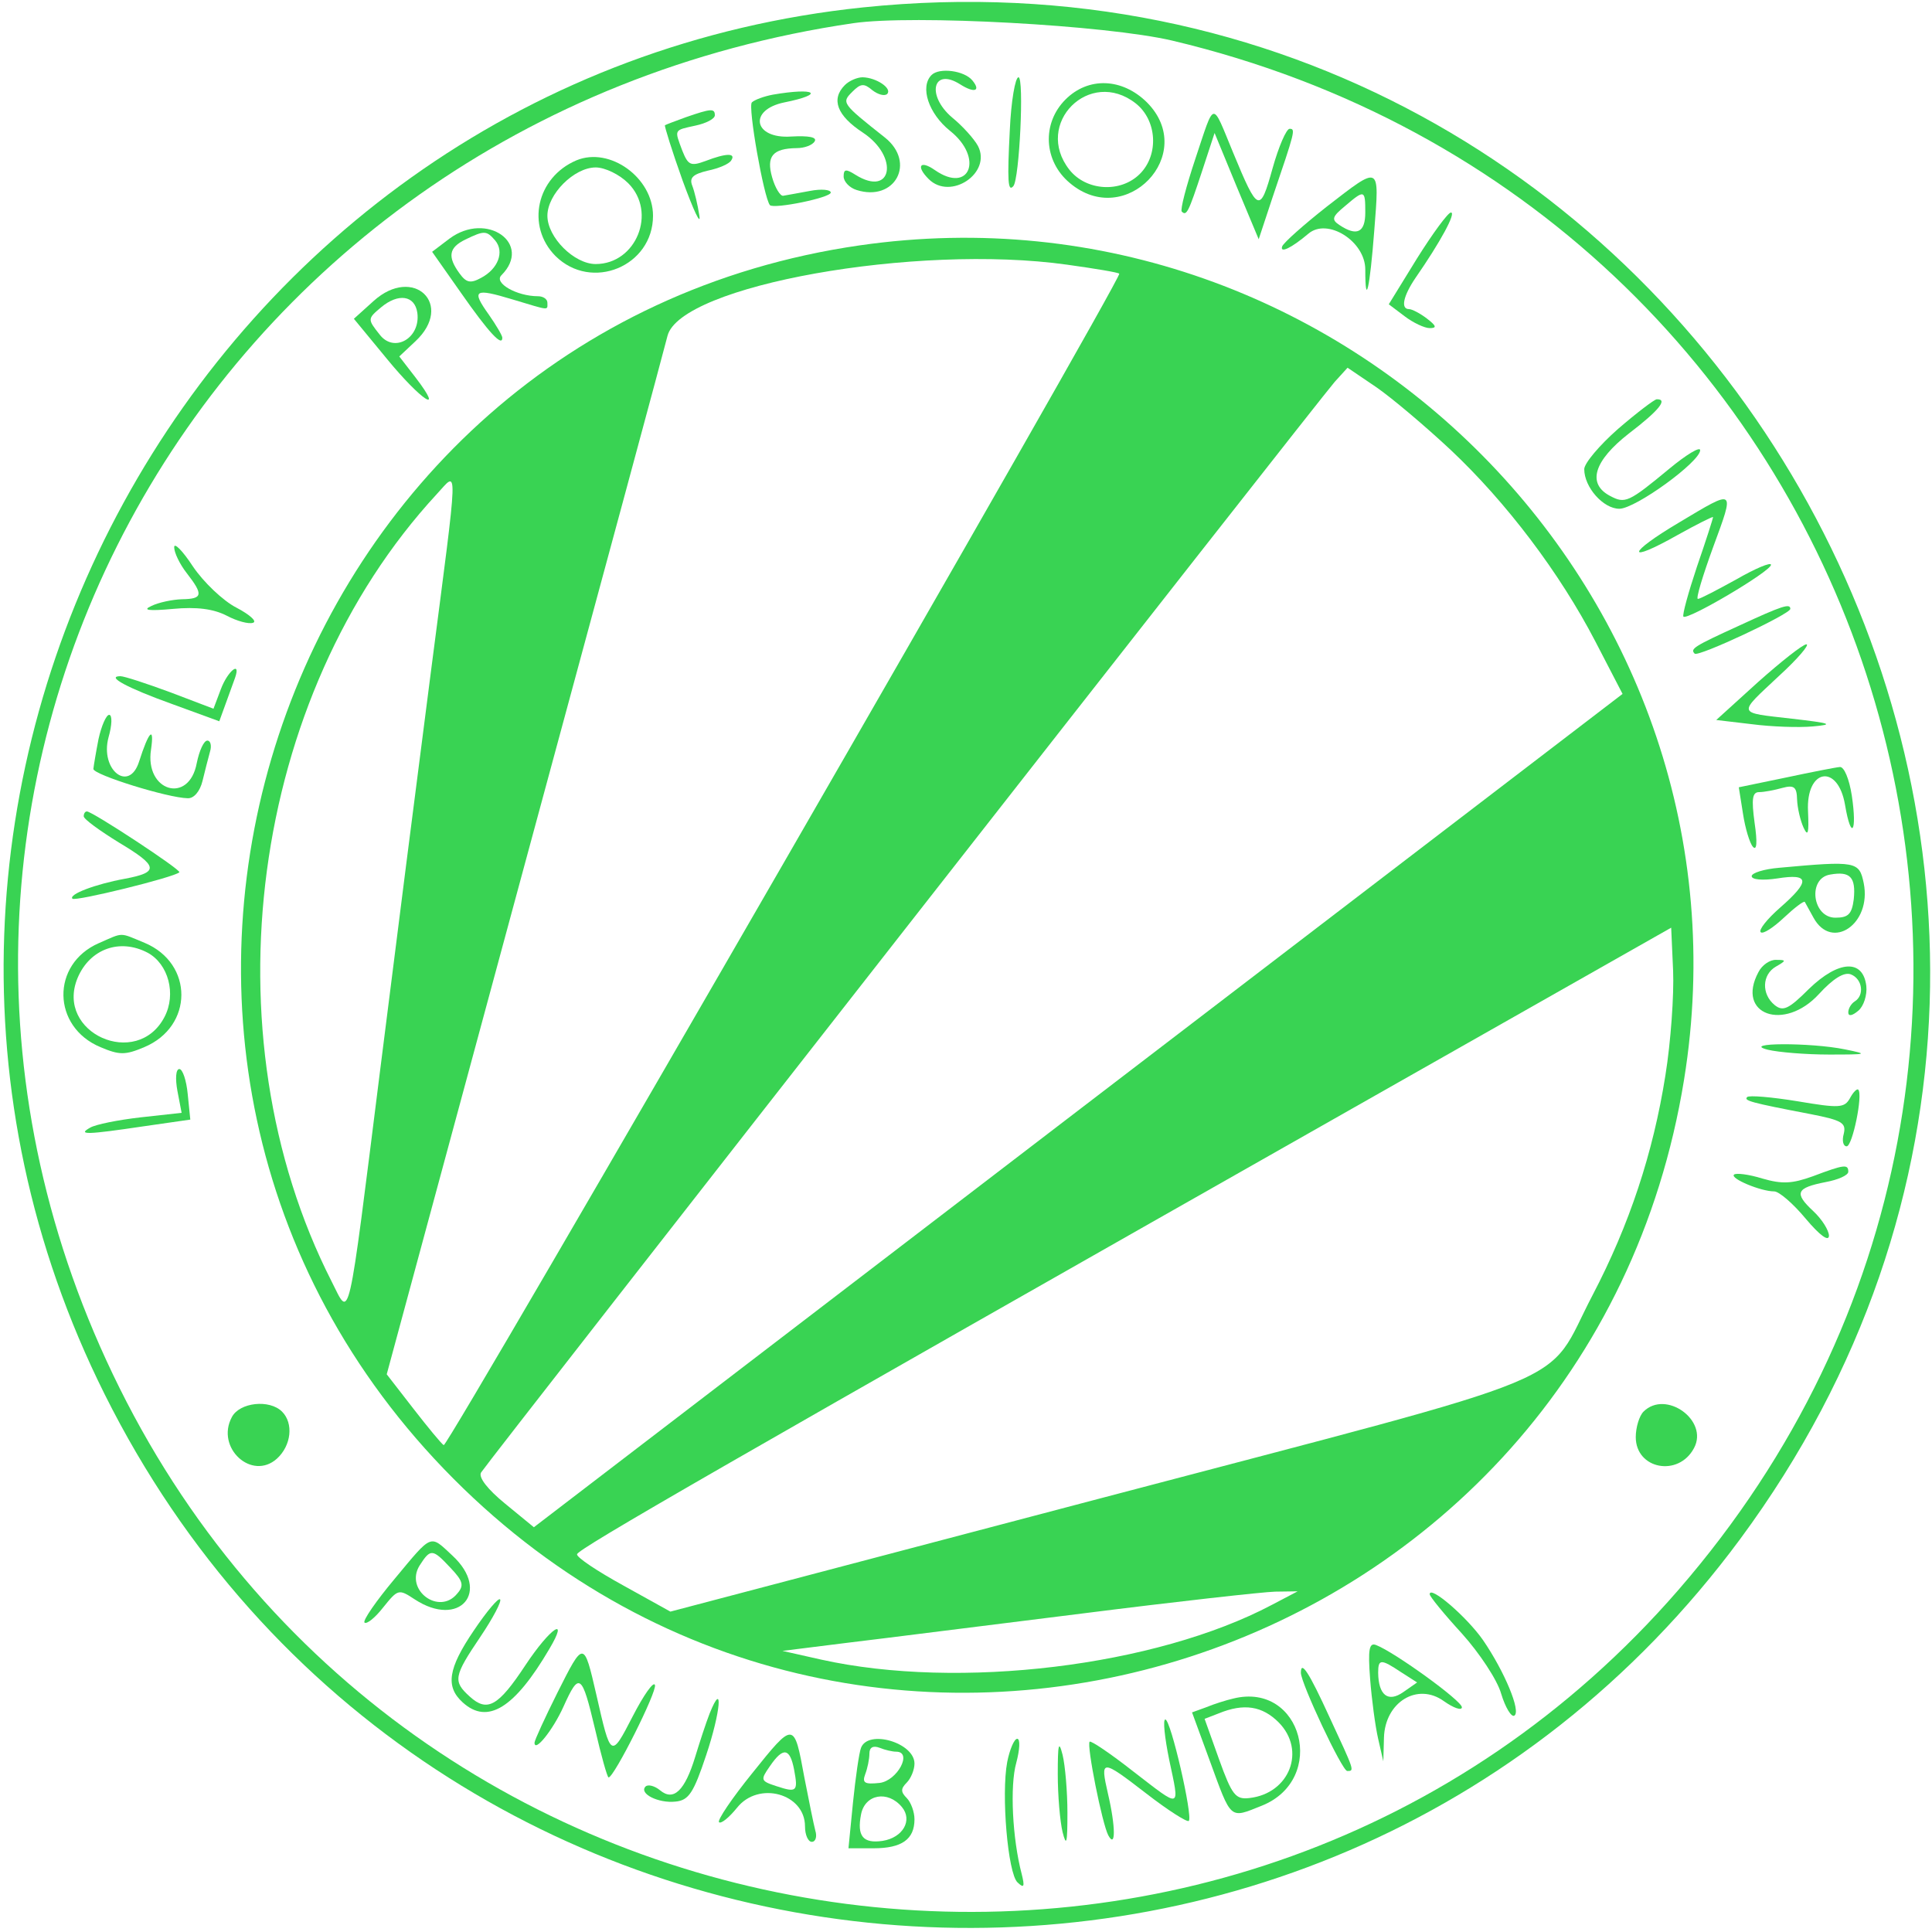
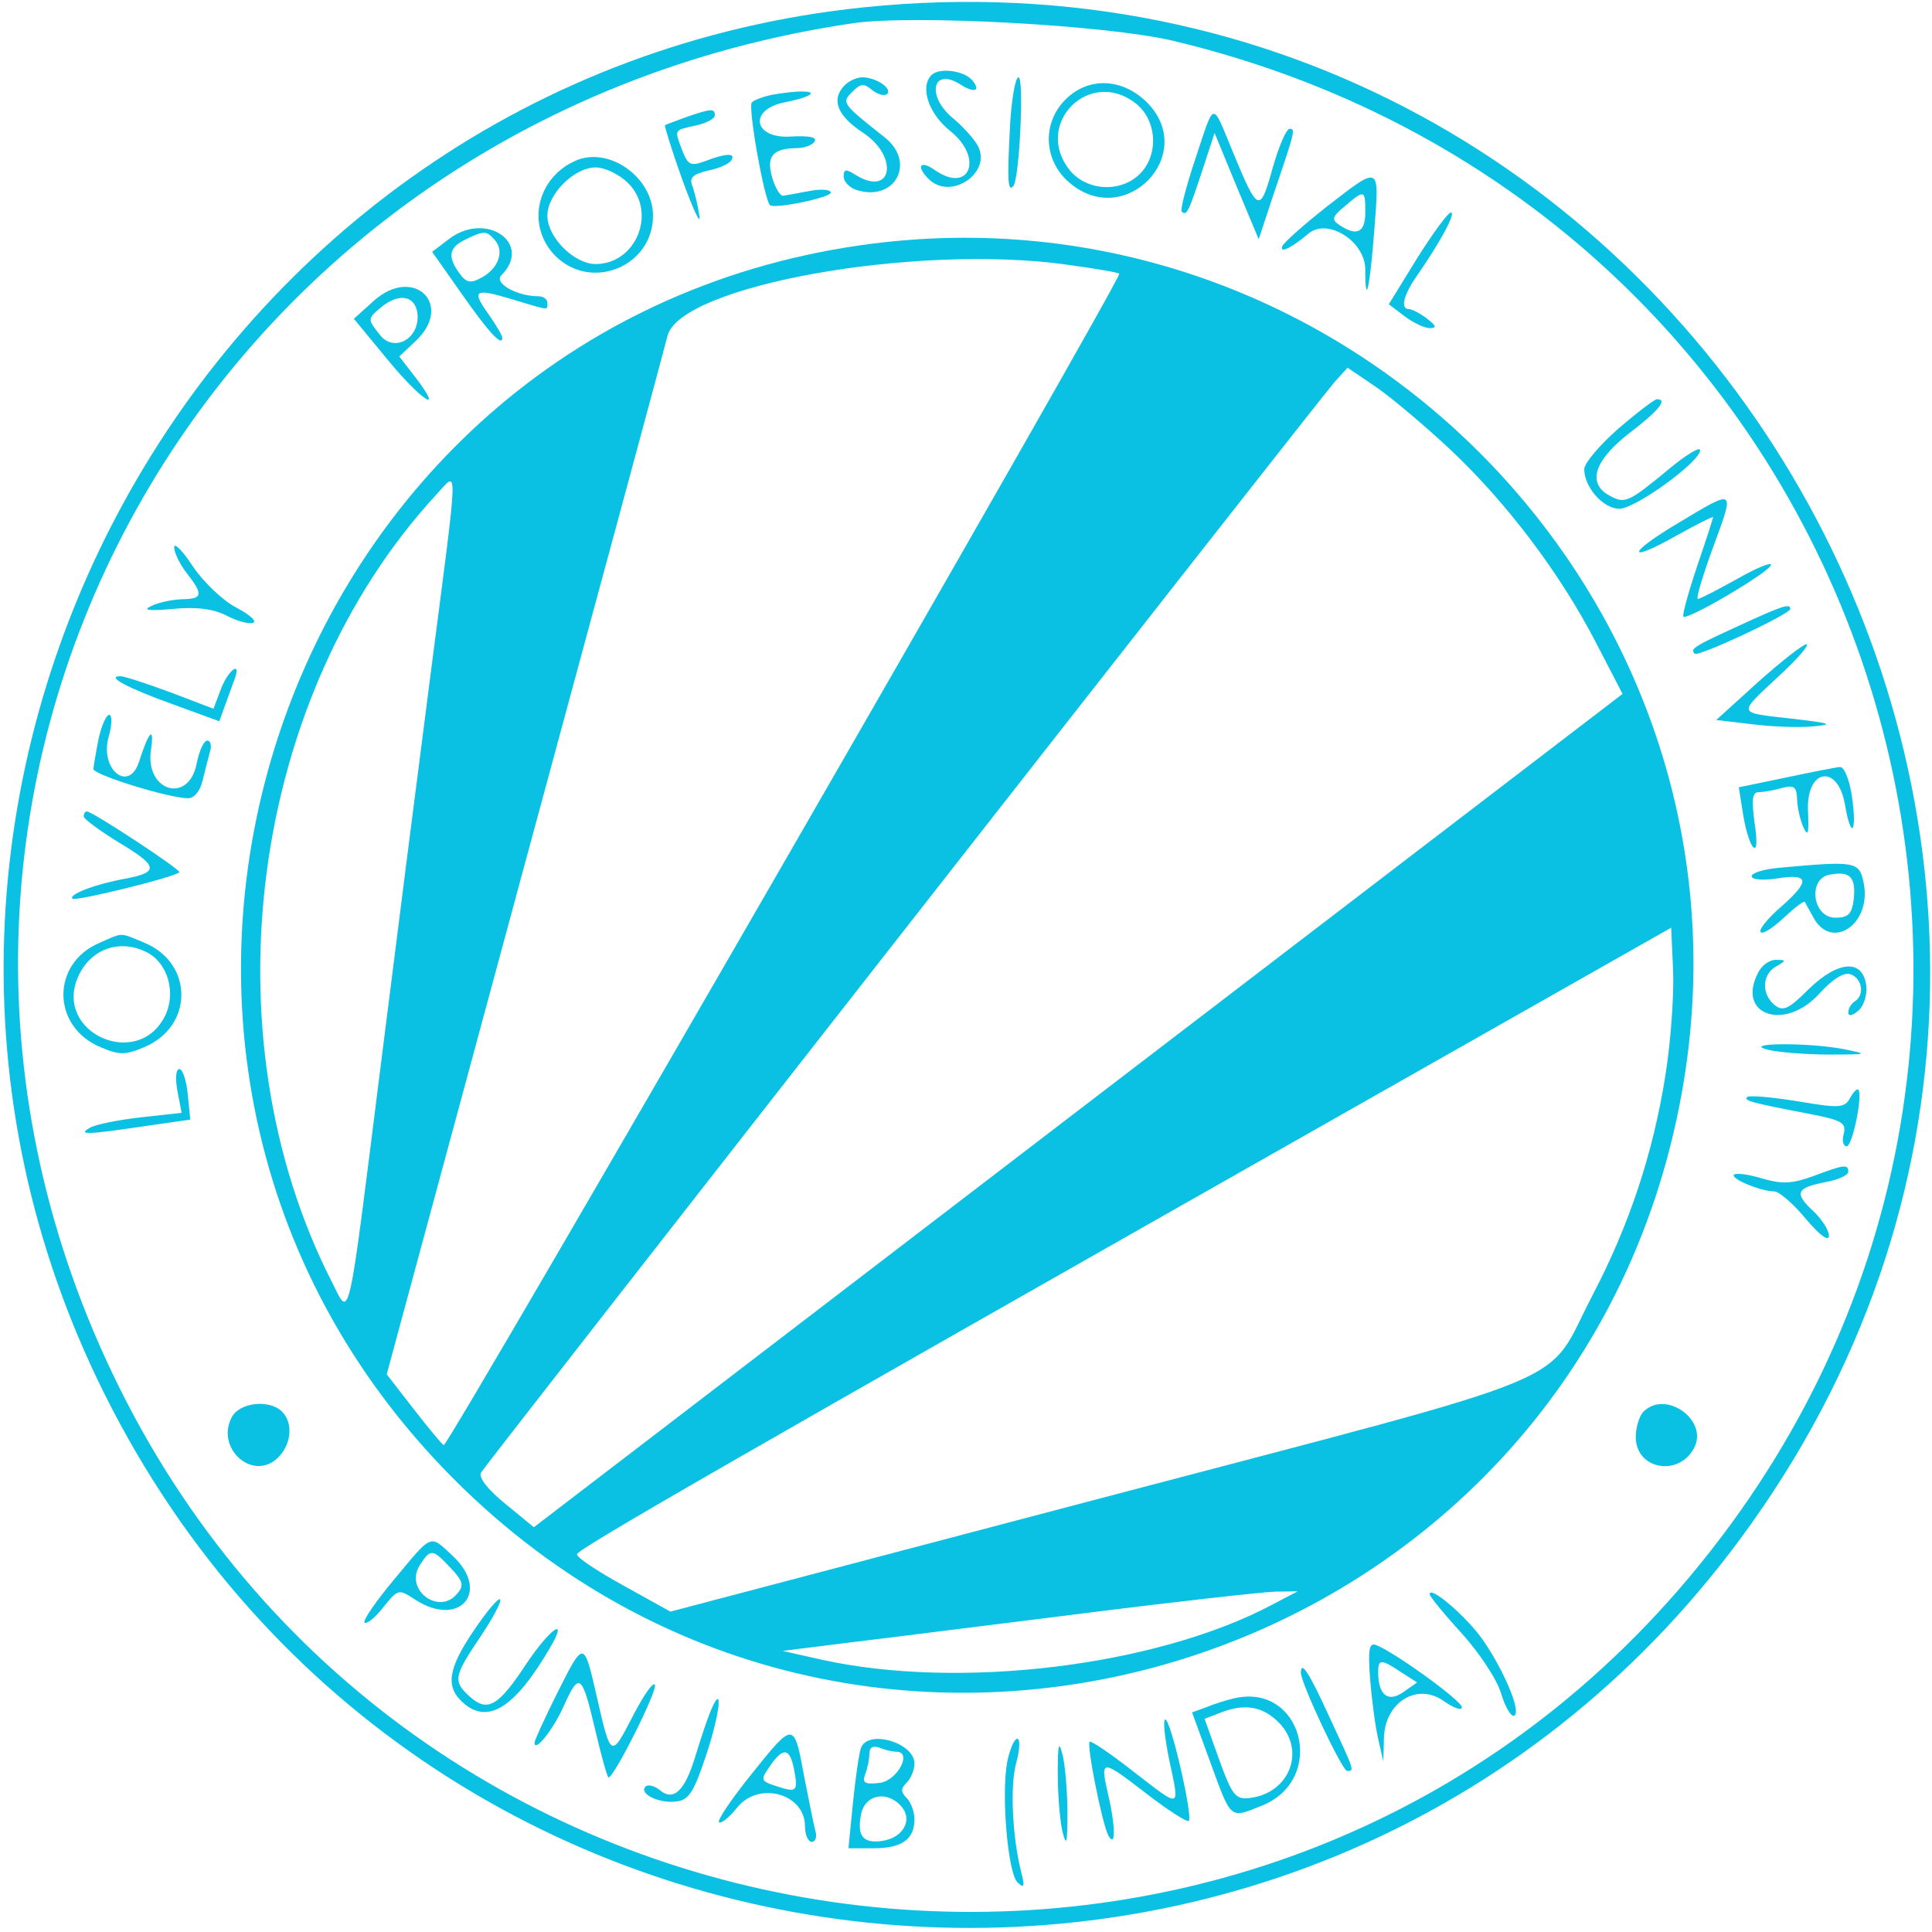
<svg xmlns="http://www.w3.org/2000/svg" version="1.0" width="300pt" height="300pt" viewBox="0 0 300 300" preserveAspectRatio="xMidYMid meet">
-   <g transform="translate(0,300) scale(0.05,-0.05)" fill="#eb1212" stroke="none">
-     <path d="M2680 5977 c-2057 -214 -3281 -2452 -2355 -4307 997 -1997 3754 -2241 5079 -450 1543 2087 -140 5025 -2724 4757z m960 -103 c2186 -518 3038 -3123 1573 -4811 -1363 -1571 -3915 -1240 -4842 627 -906 1823 231 3938 2279 4238 185 27 785 -6 990 -54z" fill="#39d353" />
-     <path d="M2893 5767 c-37 -37 -9 -120 57 -173 106 -84 62 -198 -47 -122 -46 32 -59 12 -19 -28 68 -68 197 19 153 103 -12 22 -48 62 -80 88 -81 69 -60 157 25 103 44 -28 65 -21 38 12 -25 31 -103 41 -127 17z" fill="#39d353" />
-     <path d="M2624 5736 c-44 -44 -25 -95 56 -148 113 -75 91 -202 -23 -131 -30 19 -37 18 -37 -5 0 -16 18 -35 40 -42 119 -38 186 85 88 163 -134 106 -135 108 -101 142 26 26 36 27 62 5 18 -14 38 -19 46 -12 17 17 -33 51 -76 52 -17 0 -42 -11 -55 -24z" fill="#39d353" />
-     <path d="M3136 5595 c-8 -156 -6 -193 11 -173 19 21 34 338 16 338 -10 0 -23 -74 -27 -165z" fill="#39d353" />
-     <path d="M3309 5691 c-74 -74 -68 -191 13 -259 173 -147 400 89 240 250 -77 76 -182 80 -253 9z m218 -12 c66 -52 73 -159 13 -219 -60 -60 -167 -53 -219 13 -112 143 63 318 206 206z" fill="#39d353" />
-     <path d="M2400 5706 c-27 -5 -57 -16 -65 -24 -13 -12 37 -296 56 -319 12 -13 189 23 189 39 0 9 -29 12 -65 5 -36 -7 -73 -13 -83 -15 -9 -1 -25 25 -34 57 -19 66 2 90 76 91 24 0 49 9 56 21 8 13 -18 18 -73 15 -117 -8 -134 83 -21 106 129 26 97 47 -36 24z" fill="#39d353" />
-     <path d="M2130 5636 c-33 -12 -62 -23 -65 -25 -2 -2 22 -80 55 -172 34 -93 57 -142 52 -109 -5 33 -15 75 -22 93 -10 25 2 36 48 47 34 7 67 21 73 32 15 23 -15 23 -80 -2 -46 -17 -54 -13 -72 32 -25 67 -27 63 41 78 33 7 60 21 60 32 0 22 -12 21 -90 -6z" fill="#39d353" />
-     <path d="M3712 5506 c-28 -84 -47 -157 -42 -163 15 -15 21 -2 63 125 l39 119 68 -165 69 -165 43 130 c70 206 72 213 53 213 -10 0 -34 -55 -53 -123 -39 -140 -45 -138 -122 48 -68 164 -56 166 -118 -19z" fill="#39d353" />
-     <path d="M1790 5502 c-124 -53 -157 -204 -65 -297 112 -111 303 -32 303 125 0 118 -134 215 -238 172z m161 -71 c90 -90 25 -251 -101 -251 -67 0 -150 83 -150 150 0 67 83 150 150 150 29 0 74 -22 101 -49z" fill="#39d353" />
-     <path d="M4120 5358 c-71 -56 -133 -111 -138 -123 -8 -23 29 -5 81 39 59 51 177 -23 177 -111 0 -121 14 -60 28 122 16 205 20 203 -148 73z m120 -18 c0 -62 -26 -75 -80 -39 -26 17 -23 26 17 59 61 52 63 51 63 -20z" fill="#39d353" />
-     <path d="M4401 5198 l-88 -143 49 -37 c26 -20 62 -37 78 -37 23 0 21 7 -9 30 -21 16 -46 29 -55 29 -27 0 -18 41 20 97 77 111 127 203 110 203 -9 0 -56 -64 -105 -142z" fill="#39d353" />
-     <path d="M1396 5259 l-54 -41 90 -128 c86 -123 128 -168 128 -139 0 7 -19 39 -42 72 -55 77 -45 83 74 47 117 -35 108 -35 108 -10 0 11 -13 20 -29 20 -66 0 -138 41 -114 65 98 98 -45 200 -161 114z m142 -6 c29 -35 9 -88 -44 -116 -33 -18 -46 -15 -67 14 -38 52 -33 80 18 105 60 29 66 28 93 -3z" fill="#39d353" />
-     <path d="M2670 5238 c-1824 -263 -2568 -2519 -1262 -3830 1300 -1305 3527 -583 3822 1239 242 1494 -1055 2808 -2560 2591z m644 -60 c86 -12 159 -24 162 -28 11 -11 -2085 -3646 -2098 -3638 -7 4 -49 55 -94 113 l-83 107 430 1589 c237 874 436 1610 442 1636 40 156 771 287 1241 221z m1192 -576 c172 -162 338 -381 449 -595 l84 -162 -1691 -1294 -1690 -1294 -89 73 c-54 44 -84 82 -75 97 22 35 2606 3337 2651 3387 l40 44 90 -61 c49 -34 153 -122 231 -195z m-3167 -682 c-42 -324 -113 -882 -158 -1240 -103 -819 -93 -774 -151 -660 -392 770 -253 1818 326 2445 68 73 69 119 -17 -545z m3833 -1260 c-38 -241 -112 -464 -226 -682 -153 -292 1 -228 -1520 -629 l-1344 -354 -146 81 c-80 44 -145 87 -144 97 1 16 450 274 2458 1413 l940 533 6 -134 c3 -74 -7 -220 -24 -325z m-1222 -1644 c-361 -191 -972 -265 -1400 -170 l-120 27 200 25 c110 13 439 55 730 91 292 37 562 67 600 68 l70 1 -80 -42z" fill="#39d353" />
-     <path d="M1160 5065 l-61 -55 103 -125 c106 -129 180 -177 89 -58 l-51 66 50 47 c122 114 -6 237 -130 125z m136 -36 c11 -79 -72 -127 -117 -68 -38 48 -38 49 5 85 53 44 104 37 112 -17z" fill="#39d353" />
-     <path d="M5025 4668 c-58 -51 -105 -107 -105 -125 0 -56 59 -123 109 -123 50 0 251 146 251 182 0 12 -43 -14 -95 -57 -128 -106 -138 -110 -185 -85 -72 38 -50 109 59 194 93 71 122 107 86 106 -8 -1 -62 -42 -120 -92z" fill="#39d353" />
-     <path d="M5214 4377 c-162 -96 -166 -130 -5 -39 61 34 111 59 111 56 0 -4 -22 -73 -50 -154 -27 -81 -46 -150 -42 -155 13 -12 272 141 272 161 0 9 -48 -11 -107 -45 -60 -33 -113 -61 -120 -61 -7 0 15 72 47 160 68 185 71 183 -106 77z" fill="#39d353" />
-     <path d="M541 4300 c0 -16 17 -52 39 -80 52 -67 50 -80 -15 -81 -30 -1 -73 -10 -95 -21 -29 -13 -9 -16 67 -9 74 7 126 0 167 -21 32 -17 69 -27 82 -22 13 4 -10 25 -52 47 -41 21 -102 79 -135 128 -32 49 -59 76 -58 59z" fill="#39d353" />
-     <path d="M5401 4057 c-140 -64 -153 -72 -138 -87 11 -11 297 123 297 139 0 18 -25 10 -159 -52z" fill="#39d353" />
-     <path d="M5460 3882 l-130 -118 110 -13 c61 -8 146 -11 190 -7 67 6 57 10 -65 24 -173 20 -170 11 -40 133 58 53 96 98 85 98 -11 0 -78 -53 -150 -117z" fill="#39d353" />
-     <path d="M686 3860 l-23 -61 -134 51 c-73 27 -143 50 -155 50 -46 0 20 -36 162 -87 l145 -53 20 55 c11 30 24 66 29 80 19 55 -23 21 -44 -35z" fill="#39d353" />
-     <path d="M306 3705 c-8 -41 -15 -83 -16 -93 0 -18 231 -90 293 -91 19 -1 38 21 46 54 7 30 18 71 23 90 6 19 2 35 -8 35 -11 0 -25 -31 -33 -70 -24 -129 -162 -88 -142 42 11 76 -7 57 -37 -37 -31 -98 -122 -26 -95 75 11 38 12 70 2 70 -9 0 -24 -34 -33 -75z" fill="#39d353" />
-     <path d="M5545 3585 l-145 -30 13 -82 c7 -46 21 -92 31 -103 12 -13 14 14 5 75 -10 74 -7 95 14 95 15 0 47 6 72 13 37 10 45 3 46 -36 1 -26 10 -65 20 -87 14 -30 17 -18 14 50 -7 133 93 150 115 20 19 -112 38 -85 21 29 -8 52 -24 90 -37 89 -13 -1 -89 -16 -169 -33z" fill="#39d353" />
-     <path d="M260 3465 c0 -9 50 -45 110 -82 122 -73 125 -92 18 -112 -93 -17 -176 -49 -163 -62 9 -9 315 66 332 82 7 7 -270 189 -287 189 -6 0 -10 -7 -10 -15z" fill="#39d353" />
-     <path d="M5525 3305 c-47 -4 -85 -16 -85 -26 0 -11 34 -14 80 -7 100 16 103 -8 8 -91 -40 -35 -67 -69 -60 -76 7 -7 39 14 72 45 33 31 62 53 65 49 3 -5 15 -27 27 -49 57 -104 181 -19 156 107 -14 68 -23 70 -263 48z m232 -98 c-6 -46 -17 -57 -57 -57 -72 0 -87 123 -16 134 62 11 80 -8 73 -77z" fill="#39d353" />
-     <path d="M307 3071 c-149 -65 -146 -260 5 -323 59 -25 77 -25 136 0 153 64 154 260 1 324 -80 33 -64 33 -142 -1z m152 -30 c64 -35 89 -128 52 -199 -85 -164 -341 -50 -270 121 38 90 131 124 218 78z" fill="#39d353" />
-     <path d="M5461 2981 c-71 -132 80 -186 188 -68 44 48 78 69 99 61 36 -14 43 -65 12 -84 -11 -7 -20 -22 -20 -34 0 -13 12 -11 31 5 17 14 28 49 25 77 -10 84 -86 80 -178 -9 -64 -64 -81 -71 -107 -50 -41 34 -39 94 4 119 33 19 33 21 1 21 -19 1 -44 -16 -55 -38z" fill="#39d353" />
-     <path d="M5490 2740 c33 -8 119 -15 190 -15 120 0 124 1 50 16 -107 22 -327 21 -240 -1z" fill="#39d353" />
-     <path d="M551 2612 l13 -68 -127 -14 c-70 -8 -140 -22 -157 -32 -41 -23 -10 -22 165 4 l146 21 -8 79 c-4 43 -16 78 -26 78 -11 0 -13 -30 -6 -68z" fill="#39d353" />
-     <path d="M5745 2589 c-17 -30 -33 -31 -163 -9 -80 13 -150 19 -156 13 -11 -11 9 -17 197 -53 97 -19 111 -27 103 -61 -6 -21 -2 -39 9 -39 18 0 51 161 36 176 -4 4 -16 -8 -26 -27z" fill="#39d353" />
-     <path d="M5630 2347 c-64 -23 -95 -25 -157 -7 -42 13 -82 18 -88 12 -12 -12 83 -52 125 -52 15 0 59 -38 98 -85 43 -51 71 -72 72 -53 0 17 -22 52 -49 77 -60 56 -53 72 39 90 38 7 70 21 70 32 0 24 -12 23 -110 -14z" fill="#39d353" />
-     <path d="M720 1599 c-51 -95 62 -199 140 -129 45 41 52 110 16 146 -39 39 -132 29 -156 -17z" fill="#39d353" />
-     <path d="M5104 1616 c-13 -13 -24 -49 -24 -79 0 -100 133 -125 181 -34 46 86 -88 182 -157 113z" fill="#39d353" />
-     <path d="M1225 1096 c-57 -68 -99 -129 -93 -135 7 -6 33 15 58 47 46 57 48 58 98 25 139 -91 238 24 117 136 -71 66 -61 70 -180 -73z m174 35 c39 -41 43 -55 21 -80 -56 -69 -164 11 -117 87 34 53 40 53 96 -7z" fill="#39d353" />
-     <path d="M4440 1049 c0 -7 45 -62 100 -122 54 -60 110 -144 122 -187 13 -43 32 -74 41 -68 21 13 -30 136 -97 234 -50 72 -166 172 -166 143z" fill="#39d353" />
-     <path d="M1472 937 c-81 -119 -89 -175 -35 -224 77 -70 161 -18 269 166 63 106 3 66 -74 -50 -85 -129 -119 -147 -173 -98 -53 48 -50 63 33 186 39 58 67 111 61 116 -5 6 -42 -38 -81 -96z" fill="#39d353" />
-     <path d="M4255 786 c5 -64 16 -147 25 -186 l16 -70 2 73 c3 111 104 173 186 114 31 -22 56 -30 56 -19 0 20 -209 171 -266 193 -22 9 -26 -13 -19 -105z m96 21 l50 -32 -43 -30 c-47 -33 -77 -10 -78 60 0 43 8 44 71 2z" fill="#39d353" />
-     <path d="M1731 743 c-39 -78 -71 -148 -71 -155 0 -32 57 39 90 112 49 109 57 103 98 -70 19 -82 38 -150 42 -150 17 0 151 267 144 287 -4 13 -35 -31 -69 -97 -68 -132 -68 -131 -113 67 -39 169 -39 169 -121 6z" fill="#39d353" />
-     <path d="M4040 805 c0 -32 128 -305 144 -305 23 0 23 -1 -55 167 -64 140 -89 178 -89 138z" fill="#39d353" />
-     <path d="M3830 725 c-22 -5 -60 -17 -84 -27 l-44 -16 55 -150 c68 -186 61 -180 161 -140 206 82 126 386 -88 333z m141 -74 c86 -87 34 -221 -91 -235 -43 -5 -54 9 -94 120 l-45 126 44 17 c78 32 135 23 186 -28z" fill="#39d353" />
-     <path d="M2204 679 c-11 -28 -31 -89 -45 -135 -32 -105 -67 -139 -109 -104 -17 14 -37 19 -45 12 -22 -22 40 -53 93 -47 41 4 56 27 95 144 45 134 54 237 11 130z" fill="#39d353" />
-     <path d="M3631 535 c33 -156 40 -153 -112 -36 -70 55 -131 96 -135 92 -10 -10 39 -256 58 -291 23 -42 23 26 -1 129 -25 109 -21 109 119 1 67 -52 127 -90 132 -85 13 14 -56 315 -73 315 -8 0 -2 -56 12 -125z" fill="#39d353" />
-     <path d="M2336 493 c-63 -78 -109 -146 -103 -152 6 -6 31 14 56 45 67 84 211 44 211 -58 0 -27 10 -48 21 -48 12 0 17 16 11 35 -5 19 -20 93 -34 165 -32 175 -32 175 -162 13z m130 12 c13 -69 9 -73 -55 -52 -49 16 -50 19 -20 62 41 60 62 57 75 -10z" fill="#39d353" />
-     <path d="M2674 572 c-6 -15 -17 -92 -25 -170 l-14 -142 78 0 c88 0 127 28 127 90 0 23 -11 53 -24 66 -19 19 -19 29 0 48 13 13 24 40 24 59 0 65 -144 107 -166 49z m109 -12 c52 0 4 -90 -51 -97 -47 -5 -55 0 -45 27 7 18 13 47 13 64 0 19 11 26 32 18 17 -7 40 -12 51 -12z m18 -172 c34 -41 3 -95 -60 -105 -61 -9 -80 15 -67 82 12 63 83 76 127 23z" fill="#39d353" />
-     <path d="M3128 528 c-19 -101 2 -346 32 -374 20 -19 23 -14 13 26 -29 110 -37 274 -17 345 11 41 13 75 3 75 -9 0 -23 -32 -31 -72z" fill="#39d353" />
-     <path d="M3285 490 c0 -66 7 -147 15 -180 12 -47 15 -34 15 60 0 66 -7 147 -15 180 -12 47 -15 34 -15 -60z" fill="#39d353" />
+   <g transform="translate(0,300) scale(0.05,-0.05)" fill="#403b3b" stroke="none">
+     <path d="M2680 5977 c-2057 -214 -3281 -2452 -2355 -4307 997 -1997 3754 -2241 5079 -450 1543 2087 -140 5025 -2724 4757z m960 -103 c2186 -518 3038 -3123 1573 -4811 -1363 -1571 -3915 -1240 -4842 627 -906 1823 231 3938 2279 4238 185 27 785 -6 990 -54z" fill="#0bc1e3" />
+     <path d="M2893 5767 c-37 -37 -9 -120 57 -173 106 -84 62 -198 -47 -122 -46 32 -59 12 -19 -28 68 -68 197 19 153 103 -12 22 -48 62 -80 88 -81 69 -60 157 25 103 44 -28 65 -21 38 12 -25 31 -103 41 -127 17z" fill="#0bc1e3" />
+     <path d="M2624 5736 c-44 -44 -25 -95 56 -148 113 -75 91 -202 -23 -131 -30 19 -37 18 -37 -5 0 -16 18 -35 40 -42 119 -38 186 85 88 163 -134 106 -135 108 -101 142 26 26 36 27 62 5 18 -14 38 -19 46 -12 17 17 -33 51 -76 52 -17 0 -42 -11 -55 -24z" fill="#0bc1e3" />
+     <path d="M3136 5595 c-8 -156 -6 -193 11 -173 19 21 34 338 16 338 -10 0 -23 -74 -27 -165z" fill="#0bc1e3" />
+     <path d="M3309 5691 c-74 -74 -68 -191 13 -259 173 -147 400 89 240 250 -77 76 -182 80 -253 9z m218 -12 c66 -52 73 -159 13 -219 -60 -60 -167 -53 -219 13 -112 143 63 318 206 206z" fill="#0bc1e3" />
+     <path d="M2400 5706 c-27 -5 -57 -16 -65 -24 -13 -12 37 -296 56 -319 12 -13 189 23 189 39 0 9 -29 12 -65 5 -36 -7 -73 -13 -83 -15 -9 -1 -25 25 -34 57 -19 66 2 90 76 91 24 0 49 9 56 21 8 13 -18 18 -73 15 -117 -8 -134 83 -21 106 129 26 97 47 -36 24z" fill="#0bc1e3" />
+     <path d="M2130 5636 c-33 -12 -62 -23 -65 -25 -2 -2 22 -80 55 -172 34 -93 57 -142 52 -109 -5 33 -15 75 -22 93 -10 25 2 36 48 47 34 7 67 21 73 32 15 23 -15 23 -80 -2 -46 -17 -54 -13 -72 32 -25 67 -27 63 41 78 33 7 60 21 60 32 0 22 -12 21 -90 -6z" fill="#0bc1e3" />
+     <path d="M3712 5506 c-28 -84 -47 -157 -42 -163 15 -15 21 -2 63 125 l39 119 68 -165 69 -165 43 130 c70 206 72 213 53 213 -10 0 -34 -55 -53 -123 -39 -140 -45 -138 -122 48 -68 164 -56 166 -118 -19z" fill="#0bc1e3" />
+     <path d="M1790 5502 c-124 -53 -157 -204 -65 -297 112 -111 303 -32 303 125 0 118 -134 215 -238 172z m161 -71 c90 -90 25 -251 -101 -251 -67 0 -150 83 -150 150 0 67 83 150 150 150 29 0 74 -22 101 -49z" fill="#0bc1e3" />
+     <path d="M4120 5358 c-71 -56 -133 -111 -138 -123 -8 -23 29 -5 81 39 59 51 177 -23 177 -111 0 -121 14 -60 28 122 16 205 20 203 -148 73z m120 -18 c0 -62 -26 -75 -80 -39 -26 17 -23 26 17 59 61 52 63 51 63 -20z" fill="#0bc1e3" />
+     <path d="M4401 5198 l-88 -143 49 -37 c26 -20 62 -37 78 -37 23 0 21 7 -9 30 -21 16 -46 29 -55 29 -27 0 -18 41 20 97 77 111 127 203 110 203 -9 0 -56 -64 -105 -142z" fill="#0bc1e3" />
+     <path d="M1396 5259 l-54 -41 90 -128 c86 -123 128 -168 128 -139 0 7 -19 39 -42 72 -55 77 -45 83 74 47 117 -35 108 -35 108 -10 0 11 -13 20 -29 20 -66 0 -138 41 -114 65 98 98 -45 200 -161 114z m142 -6 c29 -35 9 -88 -44 -116 -33 -18 -46 -15 -67 14 -38 52 -33 80 18 105 60 29 66 28 93 -3z" fill="#0bc1e3" />
+     <path d="M2670 5238 c-1824 -263 -2568 -2519 -1262 -3830 1300 -1305 3527 -583 3822 1239 242 1494 -1055 2808 -2560 2591z m644 -60 c86 -12 159 -24 162 -28 11 -11 -2085 -3646 -2098 -3638 -7 4 -49 55 -94 113 l-83 107 430 1589 c237 874 436 1610 442 1636 40 156 771 287 1241 221z m1192 -576 c172 -162 338 -381 449 -595 l84 -162 -1691 -1294 -1690 -1294 -89 73 c-54 44 -84 82 -75 97 22 35 2606 3337 2651 3387 l40 44 90 -61 c49 -34 153 -122 231 -195z m-3167 -682 c-42 -324 -113 -882 -158 -1240 -103 -819 -93 -774 -151 -660 -392 770 -253 1818 326 2445 68 73 69 119 -17 -545z m3833 -1260 c-38 -241 -112 -464 -226 -682 -153 -292 1 -228 -1520 -629 l-1344 -354 -146 81 c-80 44 -145 87 -144 97 1 16 450 274 2458 1413 l940 533 6 -134 c3 -74 -7 -220 -24 -325z m-1222 -1644 c-361 -191 -972 -265 -1400 -170 l-120 27 200 25 c110 13 439 55 730 91 292 37 562 67 600 68 l70 1 -80 -42z" fill="#0bc1e3" />
+     <path d="M1160 5065 l-61 -55 103 -125 c106 -129 180 -177 89 -58 l-51 66 50 47 c122 114 -6 237 -130 125z m136 -36 c11 -79 -72 -127 -117 -68 -38 48 -38 49 5 85 53 44 104 37 112 -17z" fill="#0bc1e3" />
+     <path d="M5025 4668 c-58 -51 -105 -107 -105 -125 0 -56 59 -123 109 -123 50 0 251 146 251 182 0 12 -43 -14 -95 -57 -128 -106 -138 -110 -185 -85 -72 38 -50 109 59 194 93 71 122 107 86 106 -8 -1 -62 -42 -120 -92z" fill="#0bc1e3" />
+     <path d="M5214 4377 c-162 -96 -166 -130 -5 -39 61 34 111 59 111 56 0 -4 -22 -73 -50 -154 -27 -81 -46 -150 -42 -155 13 -12 272 141 272 161 0 9 -48 -11 -107 -45 -60 -33 -113 -61 -120 -61 -7 0 15 72 47 160 68 185 71 183 -106 77z" fill="#0bc1e3" />
+     <path d="M541 4300 c0 -16 17 -52 39 -80 52 -67 50 -80 -15 -81 -30 -1 -73 -10 -95 -21 -29 -13 -9 -16 67 -9 74 7 126 0 167 -21 32 -17 69 -27 82 -22 13 4 -10 25 -52 47 -41 21 -102 79 -135 128 -32 49 -59 76 -58 59z" fill="#0bc1e3" />
+     <path d="M5401 4057 c-140 -64 -153 -72 -138 -87 11 -11 297 123 297 139 0 18 -25 10 -159 -52z" fill="#0bc1e3" />
+     <path d="M5460 3882 l-130 -118 110 -13 c61 -8 146 -11 190 -7 67 6 57 10 -65 24 -173 20 -170 11 -40 133 58 53 96 98 85 98 -11 0 -78 -53 -150 -117z" fill="#0bc1e3" />
+     <path d="M686 3860 l-23 -61 -134 51 c-73 27 -143 50 -155 50 -46 0 20 -36 162 -87 l145 -53 20 55 c11 30 24 66 29 80 19 55 -23 21 -44 -35z" fill="#0bc1e3" />
+     <path d="M306 3705 c-8 -41 -15 -83 -16 -93 0 -18 231 -90 293 -91 19 -1 38 21 46 54 7 30 18 71 23 90 6 19 2 35 -8 35 -11 0 -25 -31 -33 -70 -24 -129 -162 -88 -142 42 11 76 -7 57 -37 -37 -31 -98 -122 -26 -95 75 11 38 12 70 2 70 -9 0 -24 -34 -33 -75z" fill="#0bc1e3" />
+     <path d="M5545 3585 l-145 -30 13 -82 c7 -46 21 -92 31 -103 12 -13 14 14 5 75 -10 74 -7 95 14 95 15 0 47 6 72 13 37 10 45 3 46 -36 1 -26 10 -65 20 -87 14 -30 17 -18 14 50 -7 133 93 150 115 20 19 -112 38 -85 21 29 -8 52 -24 90 -37 89 -13 -1 -89 -16 -169 -33z" fill="#0bc1e3" />
+     <path d="M260 3465 c0 -9 50 -45 110 -82 122 -73 125 -92 18 -112 -93 -17 -176 -49 -163 -62 9 -9 315 66 332 82 7 7 -270 189 -287 189 -6 0 -10 -7 -10 -15z" fill="#0bc1e3" />
+     <path d="M5525 3305 c-47 -4 -85 -16 -85 -26 0 -11 34 -14 80 -7 100 16 103 -8 8 -91 -40 -35 -67 -69 -60 -76 7 -7 39 14 72 45 33 31 62 53 65 49 3 -5 15 -27 27 -49 57 -104 181 -19 156 107 -14 68 -23 70 -263 48z m232 -98 c-6 -46 -17 -57 -57 -57 -72 0 -87 123 -16 134 62 11 80 -8 73 -77z" fill="#0bc1e3" />
+     <path d="M307 3071 c-149 -65 -146 -260 5 -323 59 -25 77 -25 136 0 153 64 154 260 1 324 -80 33 -64 33 -142 -1z m152 -30 c64 -35 89 -128 52 -199 -85 -164 -341 -50 -270 121 38 90 131 124 218 78z" fill="#0bc1e3" />
+     <path d="M5461 2981 c-71 -132 80 -186 188 -68 44 48 78 69 99 61 36 -14 43 -65 12 -84 -11 -7 -20 -22 -20 -34 0 -13 12 -11 31 5 17 14 28 49 25 77 -10 84 -86 80 -178 -9 -64 -64 -81 -71 -107 -50 -41 34 -39 94 4 119 33 19 33 21 1 21 -19 1 -44 -16 -55 -38z" fill="#0bc1e3" />
+     <path d="M5490 2740 c33 -8 119 -15 190 -15 120 0 124 1 50 16 -107 22 -327 21 -240 -1z" fill="#0bc1e3" />
+     <path d="M551 2612 l13 -68 -127 -14 c-70 -8 -140 -22 -157 -32 -41 -23 -10 -22 165 4 l146 21 -8 79 c-4 43 -16 78 -26 78 -11 0 -13 -30 -6 -68z" fill="#0bc1e3" />
+     <path d="M5745 2589 c-17 -30 -33 -31 -163 -9 -80 13 -150 19 -156 13 -11 -11 9 -17 197 -53 97 -19 111 -27 103 -61 -6 -21 -2 -39 9 -39 18 0 51 161 36 176 -4 4 -16 -8 -26 -27z" fill="#0bc1e3" />
+     <path d="M5630 2347 c-64 -23 -95 -25 -157 -7 -42 13 -82 18 -88 12 -12 -12 83 -52 125 -52 15 0 59 -38 98 -85 43 -51 71 -72 72 -53 0 17 -22 52 -49 77 -60 56 -53 72 39 90 38 7 70 21 70 32 0 24 -12 23 -110 -14z" fill="#0bc1e3" />
+     <path d="M720 1599 c-51 -95 62 -199 140 -129 45 41 52 110 16 146 -39 39 -132 29 -156 -17z" fill="#0bc1e3" />
+     <path d="M5104 1616 c-13 -13 -24 -49 -24 -79 0 -100 133 -125 181 -34 46 86 -88 182 -157 113z" fill="#0bc1e3" />
+     <path d="M1225 1096 c-57 -68 -99 -129 -93 -135 7 -6 33 15 58 47 46 57 48 58 98 25 139 -91 238 24 117 136 -71 66 -61 70 -180 -73z m174 35 c39 -41 43 -55 21 -80 -56 -69 -164 11 -117 87 34 53 40 53 96 -7z" fill="#0bc1e3" />
+     <path d="M4440 1049 c0 -7 45 -62 100 -122 54 -60 110 -144 122 -187 13 -43 32 -74 41 -68 21 13 -30 136 -97 234 -50 72 -166 172 -166 143z" fill="#0bc1e3" />
+     <path d="M1472 937 c-81 -119 -89 -175 -35 -224 77 -70 161 -18 269 166 63 106 3 66 -74 -50 -85 -129 -119 -147 -173 -98 -53 48 -50 63 33 186 39 58 67 111 61 116 -5 6 -42 -38 -81 -96z" fill="#0bc1e3" />
+     <path d="M4255 786 c5 -64 16 -147 25 -186 l16 -70 2 73 c3 111 104 173 186 114 31 -22 56 -30 56 -19 0 20 -209 171 -266 193 -22 9 -26 -13 -19 -105z m96 21 l50 -32 -43 -30 c-47 -33 -77 -10 -78 60 0 43 8 44 71 2z" fill="#0bc1e3" />
+     <path d="M1731 743 c-39 -78 -71 -148 -71 -155 0 -32 57 39 90 112 49 109 57 103 98 -70 19 -82 38 -150 42 -150 17 0 151 267 144 287 -4 13 -35 -31 -69 -97 -68 -132 -68 -131 -113 67 -39 169 -39 169 -121 6z" fill="#0bc1e3" />
+     <path d="M4040 805 c0 -32 128 -305 144 -305 23 0 23 -1 -55 167 -64 140 -89 178 -89 138z" fill="#0bc1e3" />
+     <path d="M3830 725 c-22 -5 -60 -17 -84 -27 l-44 -16 55 -150 c68 -186 61 -180 161 -140 206 82 126 386 -88 333z m141 -74 c86 -87 34 -221 -91 -235 -43 -5 -54 9 -94 120 l-45 126 44 17 c78 32 135 23 186 -28z" fill="#0bc1e3" />
+     <path d="M2204 679 c-11 -28 -31 -89 -45 -135 -32 -105 -67 -139 -109 -104 -17 14 -37 19 -45 12 -22 -22 40 -53 93 -47 41 4 56 27 95 144 45 134 54 237 11 130z" fill="#0bc1e3" />
+     <path d="M3631 535 c33 -156 40 -153 -112 -36 -70 55 -131 96 -135 92 -10 -10 39 -256 58 -291 23 -42 23 26 -1 129 -25 109 -21 109 119 1 67 -52 127 -90 132 -85 13 14 -56 315 -73 315 -8 0 -2 -56 12 -125z" fill="#0bc1e3" />
+     <path d="M2336 493 c-63 -78 -109 -146 -103 -152 6 -6 31 14 56 45 67 84 211 44 211 -58 0 -27 10 -48 21 -48 12 0 17 16 11 35 -5 19 -20 93 -34 165 -32 175 -32 175 -162 13z m130 12 c13 -69 9 -73 -55 -52 -49 16 -50 19 -20 62 41 60 62 57 75 -10z" fill="#0bc1e3" />
+     <path d="M2674 572 c-6 -15 -17 -92 -25 -170 l-14 -142 78 0 c88 0 127 28 127 90 0 23 -11 53 -24 66 -19 19 -19 29 0 48 13 13 24 40 24 59 0 65 -144 107 -166 49z m109 -12 c52 0 4 -90 -51 -97 -47 -5 -55 0 -45 27 7 18 13 47 13 64 0 19 11 26 32 18 17 -7 40 -12 51 -12z m18 -172 c34 -41 3 -95 -60 -105 -61 -9 -80 15 -67 82 12 63 83 76 127 23z" fill="#0bc1e3" />
+     <path d="M3128 528 c-19 -101 2 -346 32 -374 20 -19 23 -14 13 26 -29 110 -37 274 -17 345 11 41 13 75 3 75 -9 0 -23 -32 -31 -72z" fill="#0bc1e3" />
+     <path d="M3285 490 c0 -66 7 -147 15 -180 12 -47 15 -34 15 60 0 66 -7 147 -15 180 -12 47 -15 34 -15 -60z" fill="#0bc1e3" />
  </g>
</svg>
